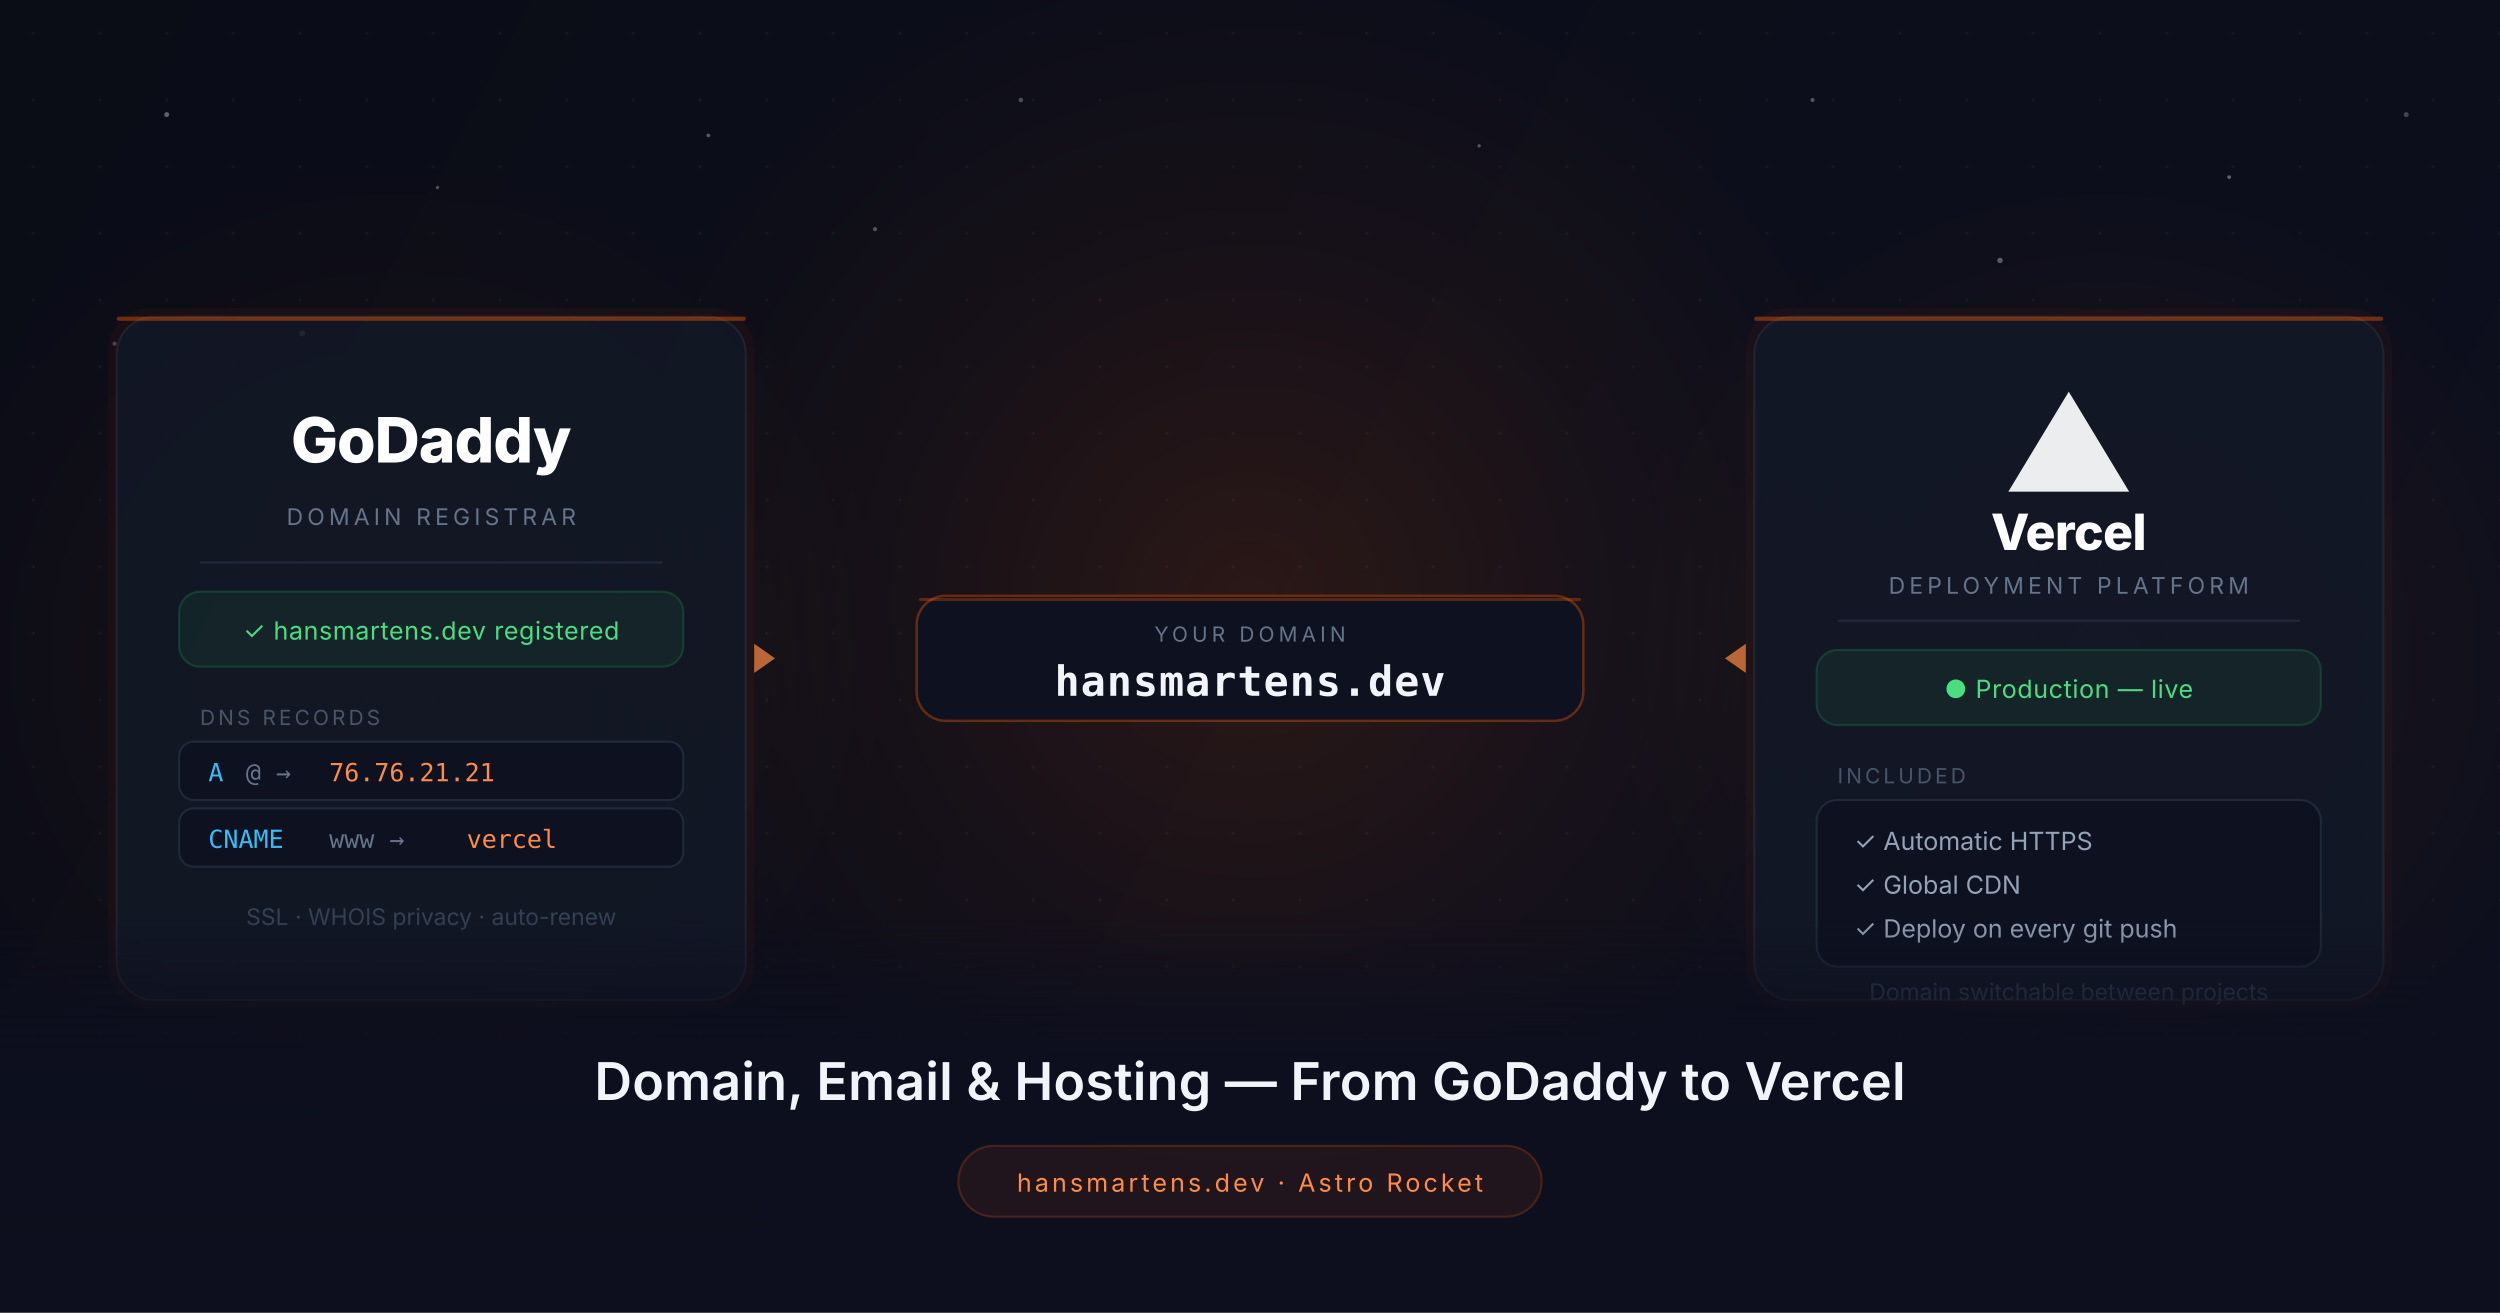
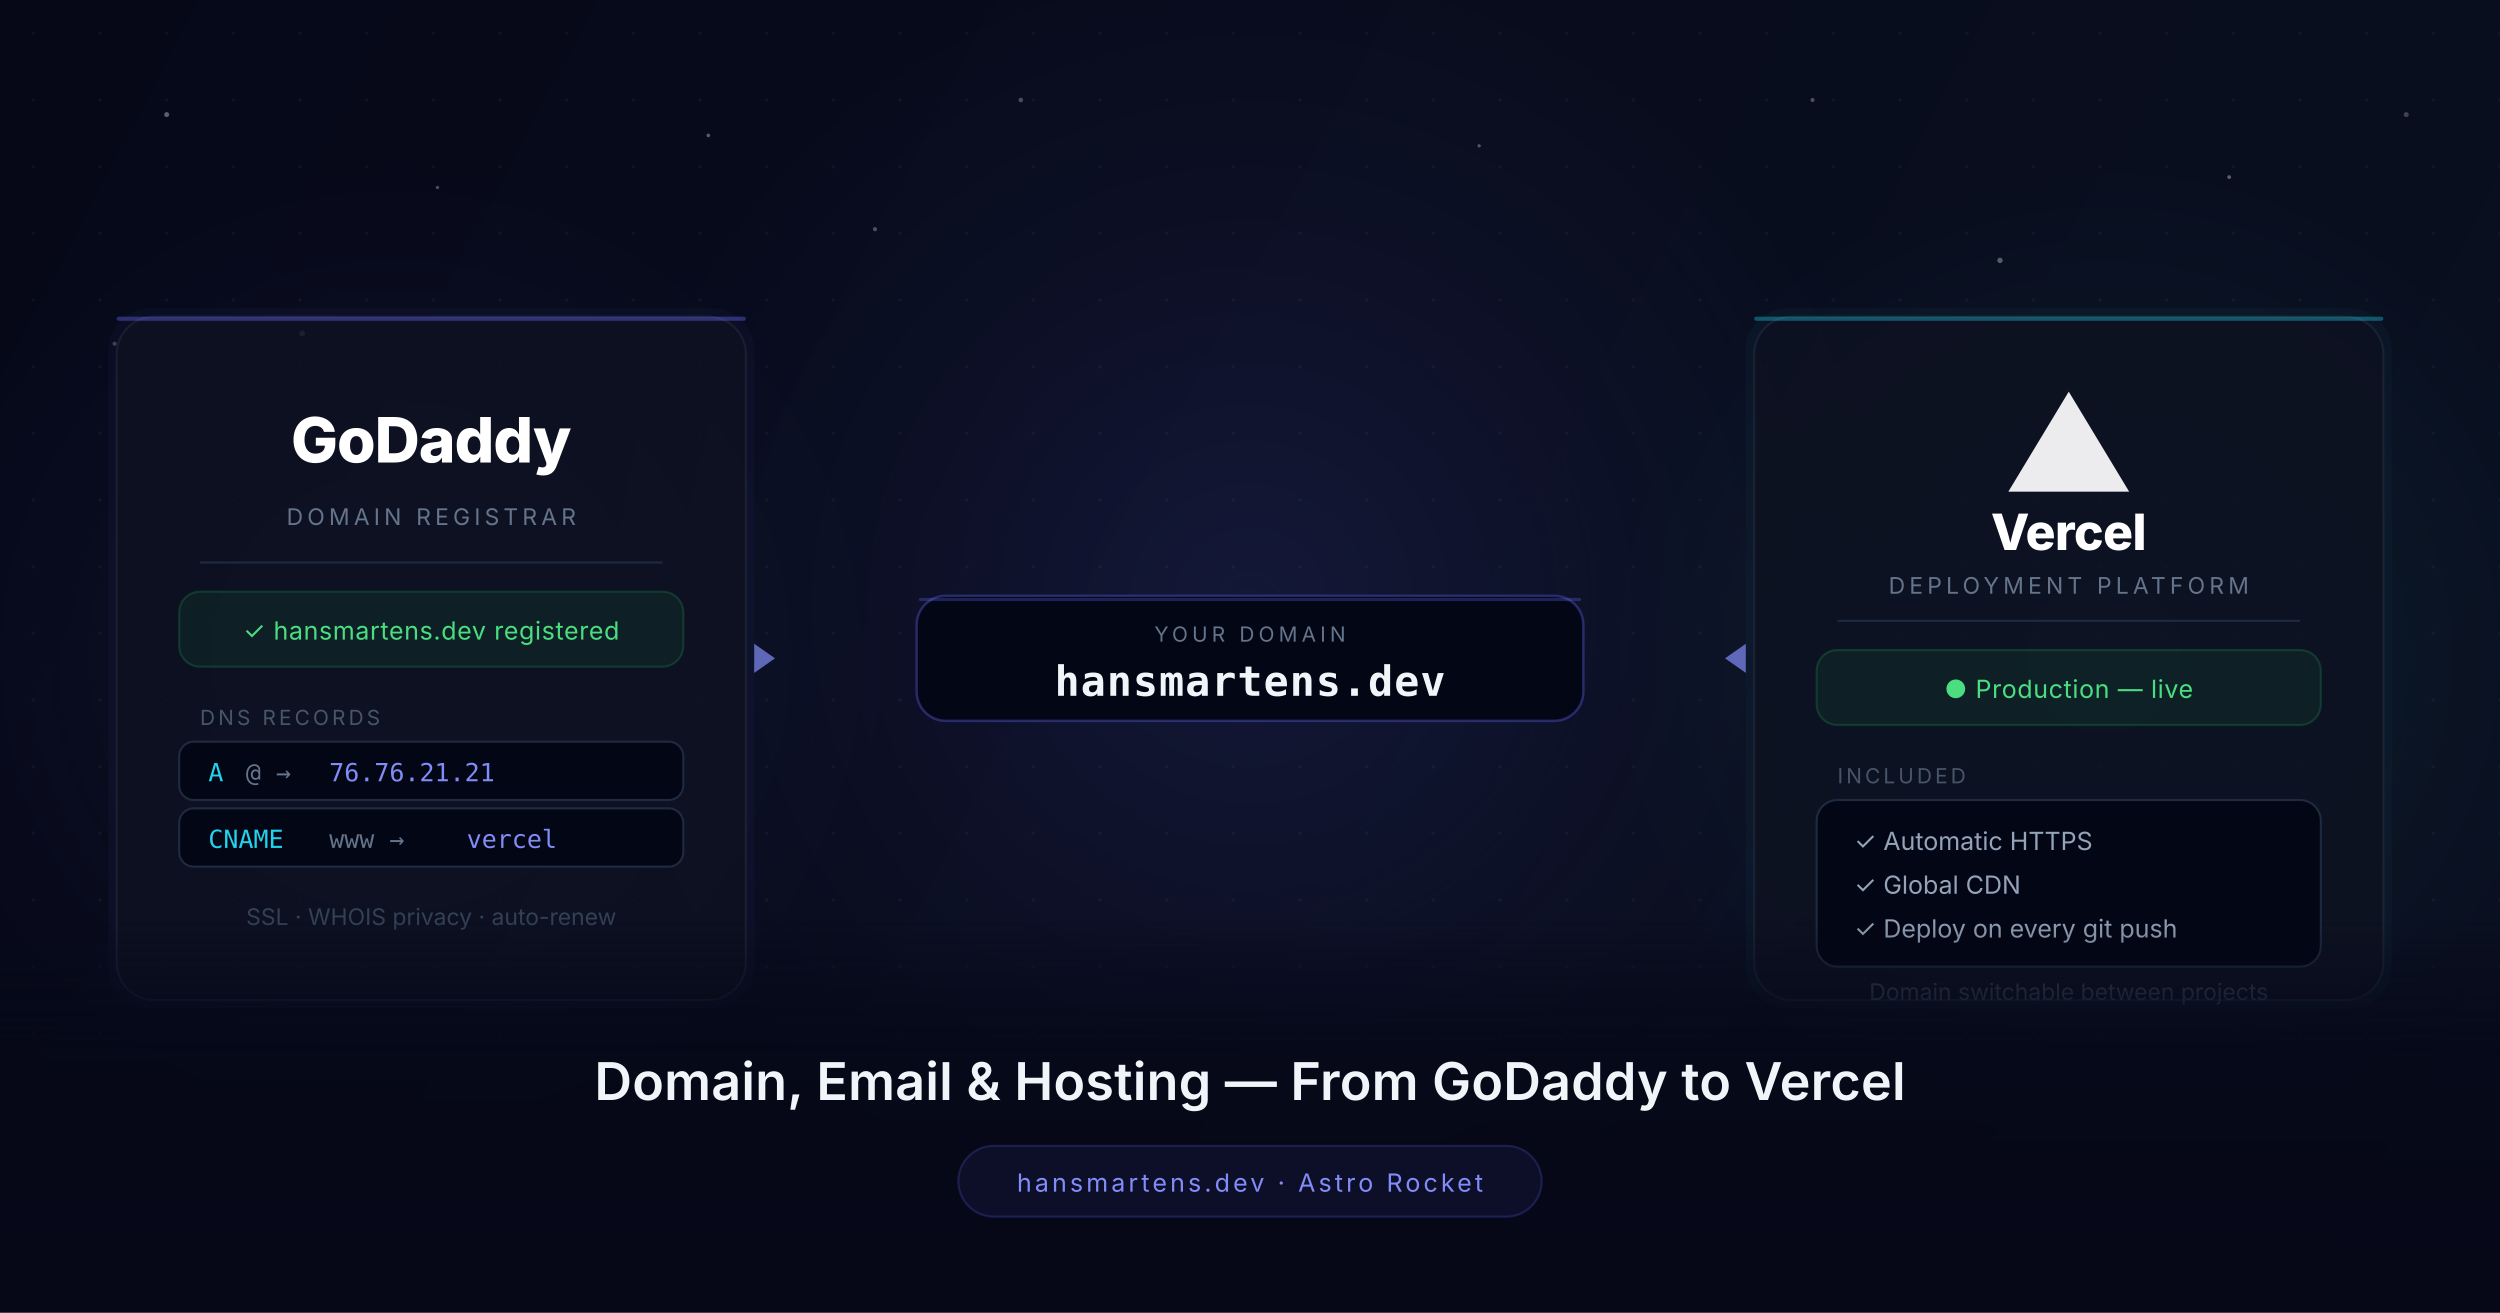
<svg xmlns="http://www.w3.org/2000/svg" width="1200" height="630" viewBox="0 0 1200 630" fill="none">
  <defs>
    <linearGradient id="bg" x1="0" y1="0" x2="1200" y2="630" gradientUnits="userSpaceOnUse">
-       <stop offset="0%" stop-color="#0a0c16" />
-       <stop offset="100%" stop-color="#0d0f1e" />
+       <stop offset="0%" stop-color="#060818" />
+       <stop offset="100%" stop-color="#0a1020" />
    </linearGradient>
    <radialGradient id="mainGlow" cx="600" cy="290" r="320" gradientUnits="userSpaceOnUse">
-       <stop offset="0%" stop-color="#ff5d01" stop-opacity="0.13" />
-       <stop offset="60%" stop-color="#ff5d01" stop-opacity="0.04" />
-       <stop offset="100%" stop-color="#ff5d01" stop-opacity="0" />
+       <stop offset="0%" stop-color="#6366f1" stop-opacity="0.13" />
+       <stop offset="60%" stop-color="#6366f1" stop-opacity="0.04" />
+       <stop offset="100%" stop-color="#6366f1" stop-opacity="0" />
    </radialGradient>
    <radialGradient id="leftGlow" cx="190" cy="315" r="240" gradientUnits="userSpaceOnUse">
-       <stop offset="0%" stop-color="#ff5d01" stop-opacity="0.07" />
-       <stop offset="100%" stop-color="#ff5d01" stop-opacity="0" />
+       <stop offset="0%" stop-color="#6366f1" stop-opacity="0.07" />
+       <stop offset="100%" stop-color="#6366f1" stop-opacity="0" />
    </radialGradient>
    <radialGradient id="rightGlow" cx="1010" cy="315" r="240" gradientUnits="userSpaceOnUse">
-       <stop offset="0%" stop-color="#ff5d01" stop-opacity="0.07" />
-       <stop offset="100%" stop-color="#ff5d01" stop-opacity="0" />
+       <stop offset="0%" stop-color="#22d3ee" stop-opacity="0.07" />
+       <stop offset="100%" stop-color="#22d3ee" stop-opacity="0" />
    </radialGradient>
    <linearGradient id="bottomFade" x1="0" y1="440" x2="0" y2="630" gradientUnits="userSpaceOnUse">
-       <stop offset="0%" stop-color="#0d0f1e" stop-opacity="0" />
-       <stop offset="35%" stop-color="#0d0f1e" stop-opacity="0.95" />
-       <stop offset="100%" stop-color="#0d0f1e" stop-opacity="1" />
+       <stop offset="0%" stop-color="#060818" stop-opacity="0" />
+       <stop offset="35%" stop-color="#060818" stop-opacity="0.95" />
+       <stop offset="100%" stop-color="#060818" stop-opacity="1" />
    </linearGradient>
    <linearGradient id="connLine" x1="0" y1="0" x2="1" y2="0">
-       <stop offset="0%" stop-color="#ff5d01" stop-opacity="0.3" />
-       <stop offset="50%" stop-color="#ff8c42" stop-opacity="0.7" />
-       <stop offset="100%" stop-color="#ff5d01" stop-opacity="0.3" />
+       <stop offset="0%" stop-color="#6366f1" stop-opacity="0.3" />
+       <stop offset="50%" stop-color="#818cf8" stop-opacity="0.7" />
+       <stop offset="100%" stop-color="#6366f1" stop-opacity="0.3" />
    </linearGradient>
    <pattern id="grid" x="0" y="0" width="32" height="32" patternUnits="userSpaceOnUse">
      <circle cx="16" cy="16" r="0.8" fill="#ffffff" fill-opacity="0.04" />
    </pattern>
  </defs>
  <rect width="1200" height="630" fill="url(#bg)" />
  <rect width="1200" height="630" fill="url(#grid)" />
  <rect width="1200" height="630" fill="url(#mainGlow)" />
  <rect width="1200" height="630" fill="url(#leftGlow)" />
  <rect width="1200" height="630" fill="url(#rightGlow)" />
  <circle cx="80" cy="55" r="1.2" fill="#ffffff" opacity="0.35" />
  <circle cx="210" cy="90" r="0.8" fill="#ffffff" opacity="0.28" />
  <circle cx="55" cy="165" r="1.0" fill="#ffffff" opacity="0.22" />
  <circle cx="340" cy="65" r="0.9" fill="#ffffff" opacity="0.32" />
  <circle cx="490" cy="48" r="1.1" fill="#ffffff" opacity="0.26" />
  <circle cx="710" cy="70" r="0.8" fill="#ffffff" opacity="0.30" />
  <circle cx="870" cy="48" r="1.0" fill="#ffffff" opacity="0.28" />
  <circle cx="1070" cy="85" r="0.9" fill="#ffffff" opacity="0.34" />
  <circle cx="1155" cy="55" r="1.2" fill="#ffffff" opacity="0.22" />
  <circle cx="145" cy="160" r="1.4" fill="#ffffff" opacity="0.42" />
  <circle cx="960" cy="125" r="1.3" fill="#ffffff" opacity="0.32" />
  <circle cx="420" cy="110" r="1.0" fill="#ffffff" opacity="0.28" />
-   <rect x="52" y="148" width="310" height="336" rx="20" fill="#ff5d01" fill-opacity="0.04" />
-   <rect x="56" y="152" width="302" height="328" rx="18" fill="#111827" fill-opacity="0.85" stroke="#ffffff" stroke-opacity="0.06" stroke-width="1" />
-   <rect x="56" y="152" width="302" height="2" rx="1" fill="#ff5d01" fill-opacity="0.4" />
+   <rect x="52" y="148" width="310" height="336" rx="20" fill="#6366f1" fill-opacity="0.04" />
+   <rect x="56" y="152" width="302" height="328" rx="18" fill="#0d1120" fill-opacity="0.85" stroke="#ffffff" stroke-opacity="0.06" stroke-width="1" />
+   <rect x="56" y="152" width="302" height="2" rx="1" fill="#6366f1" fill-opacity="0.4" />
  <text x="207" y="222" font-family="-apple-system, BlinkMacSystemFont, 'Segoe UI', sans-serif" font-size="30" font-weight="800" fill="#ffffff" text-anchor="middle" letter-spacing="-0.5">GoDaddy</text>
  <text x="207" y="252" font-family="-apple-system, BlinkMacSystemFont, 'Segoe UI', sans-serif" font-size="11" fill="#64748b" text-anchor="middle" letter-spacing="2">DOMAIN REGISTRAR</text>
-   <line x1="96" y1="270" x2="318" y2="270" stroke="#1e293b" stroke-width="1" />
+   <line x1="96" y1="270" x2="318" y2="270" stroke="#1e2a40" stroke-width="1" />
  <rect x="86" y="284" width="242" height="36" rx="10" fill="#22c55e" fill-opacity="0.08" stroke="#22c55e" stroke-opacity="0.2" stroke-width="1" />
  <text x="207" y="307" font-family="-apple-system, BlinkMacSystemFont, 'Segoe UI', sans-serif" font-size="12" fill="#4ade80" text-anchor="middle" letter-spacing="0.3">✓  hansmartens.dev registered</text>
  <text x="96" y="348" font-family="-apple-system, BlinkMacSystemFont, 'Segoe UI', sans-serif" font-size="10" fill="#475569" letter-spacing="1.5">DNS RECORDS</text>
-   <rect x="86" y="356" width="242" height="28" rx="7" fill="#0d1120" stroke="#1e293b" stroke-width="1" />
-   <text x="100" y="375" font-family="ui-monospace, 'Fira Code', monospace" font-size="12" fill="#38bdf8">A</text>
+   <rect x="86" y="356" width="242" height="28" rx="7" fill="#030614" stroke="#1e2a40" stroke-width="1" />
+   <text x="100" y="375" font-family="ui-monospace, 'Fira Code', monospace" font-size="12" fill="#22d3ee">A</text>
  <text x="118" y="375" font-family="ui-monospace, 'Fira Code', monospace" font-size="12" fill="#64748b">@  →</text>
-   <text x="158" y="375" font-family="ui-monospace, 'Fira Code', monospace" font-size="12" fill="#ff8c42">76.76.21.21</text>
-   <rect x="86" y="388" width="242" height="28" rx="7" fill="#0d1120" stroke="#1e293b" stroke-width="1" />
-   <text x="100" y="407" font-family="ui-monospace, 'Fira Code', monospace" font-size="12" fill="#38bdf8">CNAME</text>
+   <text x="158" y="375" font-family="ui-monospace, 'Fira Code', monospace" font-size="12" fill="#818cf8">76.76.21.21</text>
+   <rect x="86" y="388" width="242" height="28" rx="7" fill="#030614" stroke="#1e2a40" stroke-width="1" />
+   <text x="100" y="407" font-family="ui-monospace, 'Fira Code', monospace" font-size="12" fill="#22d3ee">CNAME</text>
  <text x="158" y="407" font-family="ui-monospace, 'Fira Code', monospace" font-size="12" fill="#64748b">www  →</text>
-   <text x="224" y="407" font-family="ui-monospace, 'Fira Code', monospace" font-size="12" fill="#ff8c42">vercel</text>
+   <text x="224" y="407" font-family="ui-monospace, 'Fira Code', monospace" font-size="12" fill="#818cf8">vercel</text>
  <text x="207" y="444" font-family="-apple-system, BlinkMacSystemFont, 'Segoe UI', sans-serif" font-size="11" fill="#334155" text-anchor="middle">SSL · WHOIS privacy · auto-renew</text>
  <line x1="362" y1="316" x2="838" y2="316" stroke="url(#connLine)" stroke-width="1.5" stroke-dasharray="7 5" />
-   <rect x="440" y="286" width="320" height="60" rx="14" fill="#0d1120" stroke="#ff5d01" stroke-opacity="0.35" stroke-width="1.2" />
-   <rect x="441" y="287" width="318" height="1.5" rx="1" fill="#ff5d01" fill-opacity="0.3" />
+   <rect x="440" y="286" width="320" height="60" rx="14" fill="#030614" stroke="#6366f1" stroke-opacity="0.35" stroke-width="1.2" />
+   <rect x="441" y="287" width="318" height="1.5" rx="1" fill="#6366f1" fill-opacity="0.3" />
  <text x="600" y="308" font-family="-apple-system, BlinkMacSystemFont, 'Segoe UI', sans-serif" font-size="10" fill="#64748b" text-anchor="middle" letter-spacing="2">YOUR DOMAIN</text>
  <text x="600" y="334" font-family="ui-monospace, 'Fira Code', monospace" font-size="20" font-weight="700" fill="#f1f5f9" text-anchor="middle" letter-spacing="0.5">hansmartens.dev</text>
-   <polygon points="362,309 372,316 362,323" fill="#ff8c42" opacity="0.7" />
-   <polygon points="838,309 828,316 838,323" fill="#ff8c42" opacity="0.7" />
-   <rect x="838" y="148" width="310" height="336" rx="20" fill="#ff5d01" fill-opacity="0.04" />
-   <rect x="842" y="152" width="302" height="328" rx="18" fill="#111827" fill-opacity="0.85" stroke="#ffffff" stroke-opacity="0.06" stroke-width="1" />
-   <rect x="842" y="152" width="302" height="2" rx="1" fill="#ff5d01" fill-opacity="0.4" />
+   <polygon points="362,309 372,316 362,323" fill="#818cf8" opacity="0.7" />
+   <polygon points="838,309 828,316 838,323" fill="#818cf8" opacity="0.7" />
+   <rect x="838" y="148" width="310" height="336" rx="20" fill="#22d3ee" fill-opacity="0.03" />
+   <rect x="842" y="152" width="302" height="328" rx="18" fill="#0d1120" fill-opacity="0.85" stroke="#ffffff" stroke-opacity="0.06" stroke-width="1" />
+   <rect x="842" y="152" width="302" height="2" rx="1" fill="#22d3ee" fill-opacity="0.35" />
  <polygon points="993,188 1022,236 964,236" fill="#ffffff" opacity="0.92" />
  <text x="993" y="264" font-family="-apple-system, BlinkMacSystemFont, 'Segoe UI', sans-serif" font-size="24" font-weight="800" fill="#ffffff" text-anchor="middle" letter-spacing="-0.3">Vercel</text>
  <text x="993" y="285" font-family="-apple-system, BlinkMacSystemFont, 'Segoe UI', sans-serif" font-size="11" fill="#64748b" text-anchor="middle" letter-spacing="2">DEPLOYMENT PLATFORM</text>
-   <line x1="882" y1="298" x2="1104" y2="298" stroke="#1e293b" stroke-width="1" />
+   <line x1="882" y1="298" x2="1104" y2="298" stroke="#1e2a40" stroke-width="1" />
  <rect x="872" y="312" width="242" height="36" rx="10" fill="#22c55e" fill-opacity="0.08" stroke="#22c55e" stroke-opacity="0.2" stroke-width="1" />
  <text x="993" y="335" font-family="-apple-system, BlinkMacSystemFont, 'Segoe UI', sans-serif" font-size="12" fill="#4ade80" text-anchor="middle" letter-spacing="0.3">● Production — live</text>
  <text x="882" y="376" font-family="-apple-system, BlinkMacSystemFont, 'Segoe UI', sans-serif" font-size="10" fill="#475569" letter-spacing="1.5">INCLUDED</text>
-   <rect x="872" y="384" width="242" height="80" rx="10" fill="#0d1120" stroke="#1e293b" stroke-width="1" />
+   <rect x="872" y="384" width="242" height="80" rx="10" fill="#030614" stroke="#1e2a40" stroke-width="1" />
  <text x="890" y="408" font-family="-apple-system, BlinkMacSystemFont, 'Segoe UI', sans-serif" font-size="12" fill="#94a3b8">✓  Automatic HTTPS</text>
  <text x="890" y="429" font-family="-apple-system, BlinkMacSystemFont, 'Segoe UI', sans-serif" font-size="12" fill="#94a3b8">✓  Global CDN</text>
  <text x="890" y="450" font-family="-apple-system, BlinkMacSystemFont, 'Segoe UI', sans-serif" font-size="12" fill="#94a3b8">✓  Deploy on every git push</text>
  <text x="993" y="480" font-family="-apple-system, BlinkMacSystemFont, 'Segoe UI', sans-serif" font-size="11" fill="#334155" text-anchor="middle">Domain switchable between projects</text>
  <rect x="0" y="430" width="1200" height="200" fill="url(#bottomFade)" />
  <text x="600" y="528" font-family="-apple-system, BlinkMacSystemFont, 'Segoe UI', sans-serif" font-size="25" font-weight="600" fill="#f1f5f9" text-anchor="middle" letter-spacing="0.1">Domain, Email &amp; Hosting — From GoDaddy to Vercel</text>
-   <rect x="460" y="550" width="280" height="34" rx="17" fill="#ff5d01" fill-opacity="0.08" stroke="#ff5d01" stroke-opacity="0.22" stroke-width="1" />
-   <text x="600" y="572" font-family="-apple-system, BlinkMacSystemFont, 'Segoe UI', sans-serif" font-size="12" fill="#ff8c42" text-anchor="middle" letter-spacing="1.5">hansmartens.dev · Astro Rocket</text>
+   <rect x="460" y="550" width="280" height="34" rx="17" fill="#6366f1" fill-opacity="0.08" stroke="#6366f1" stroke-opacity="0.22" stroke-width="1" />
+   <text x="600" y="572" font-family="-apple-system, BlinkMacSystemFont, 'Segoe UI', sans-serif" font-size="12" fill="#818cf8" text-anchor="middle" letter-spacing="1.5">hansmartens.dev · Astro Rocket</text>
</svg>
